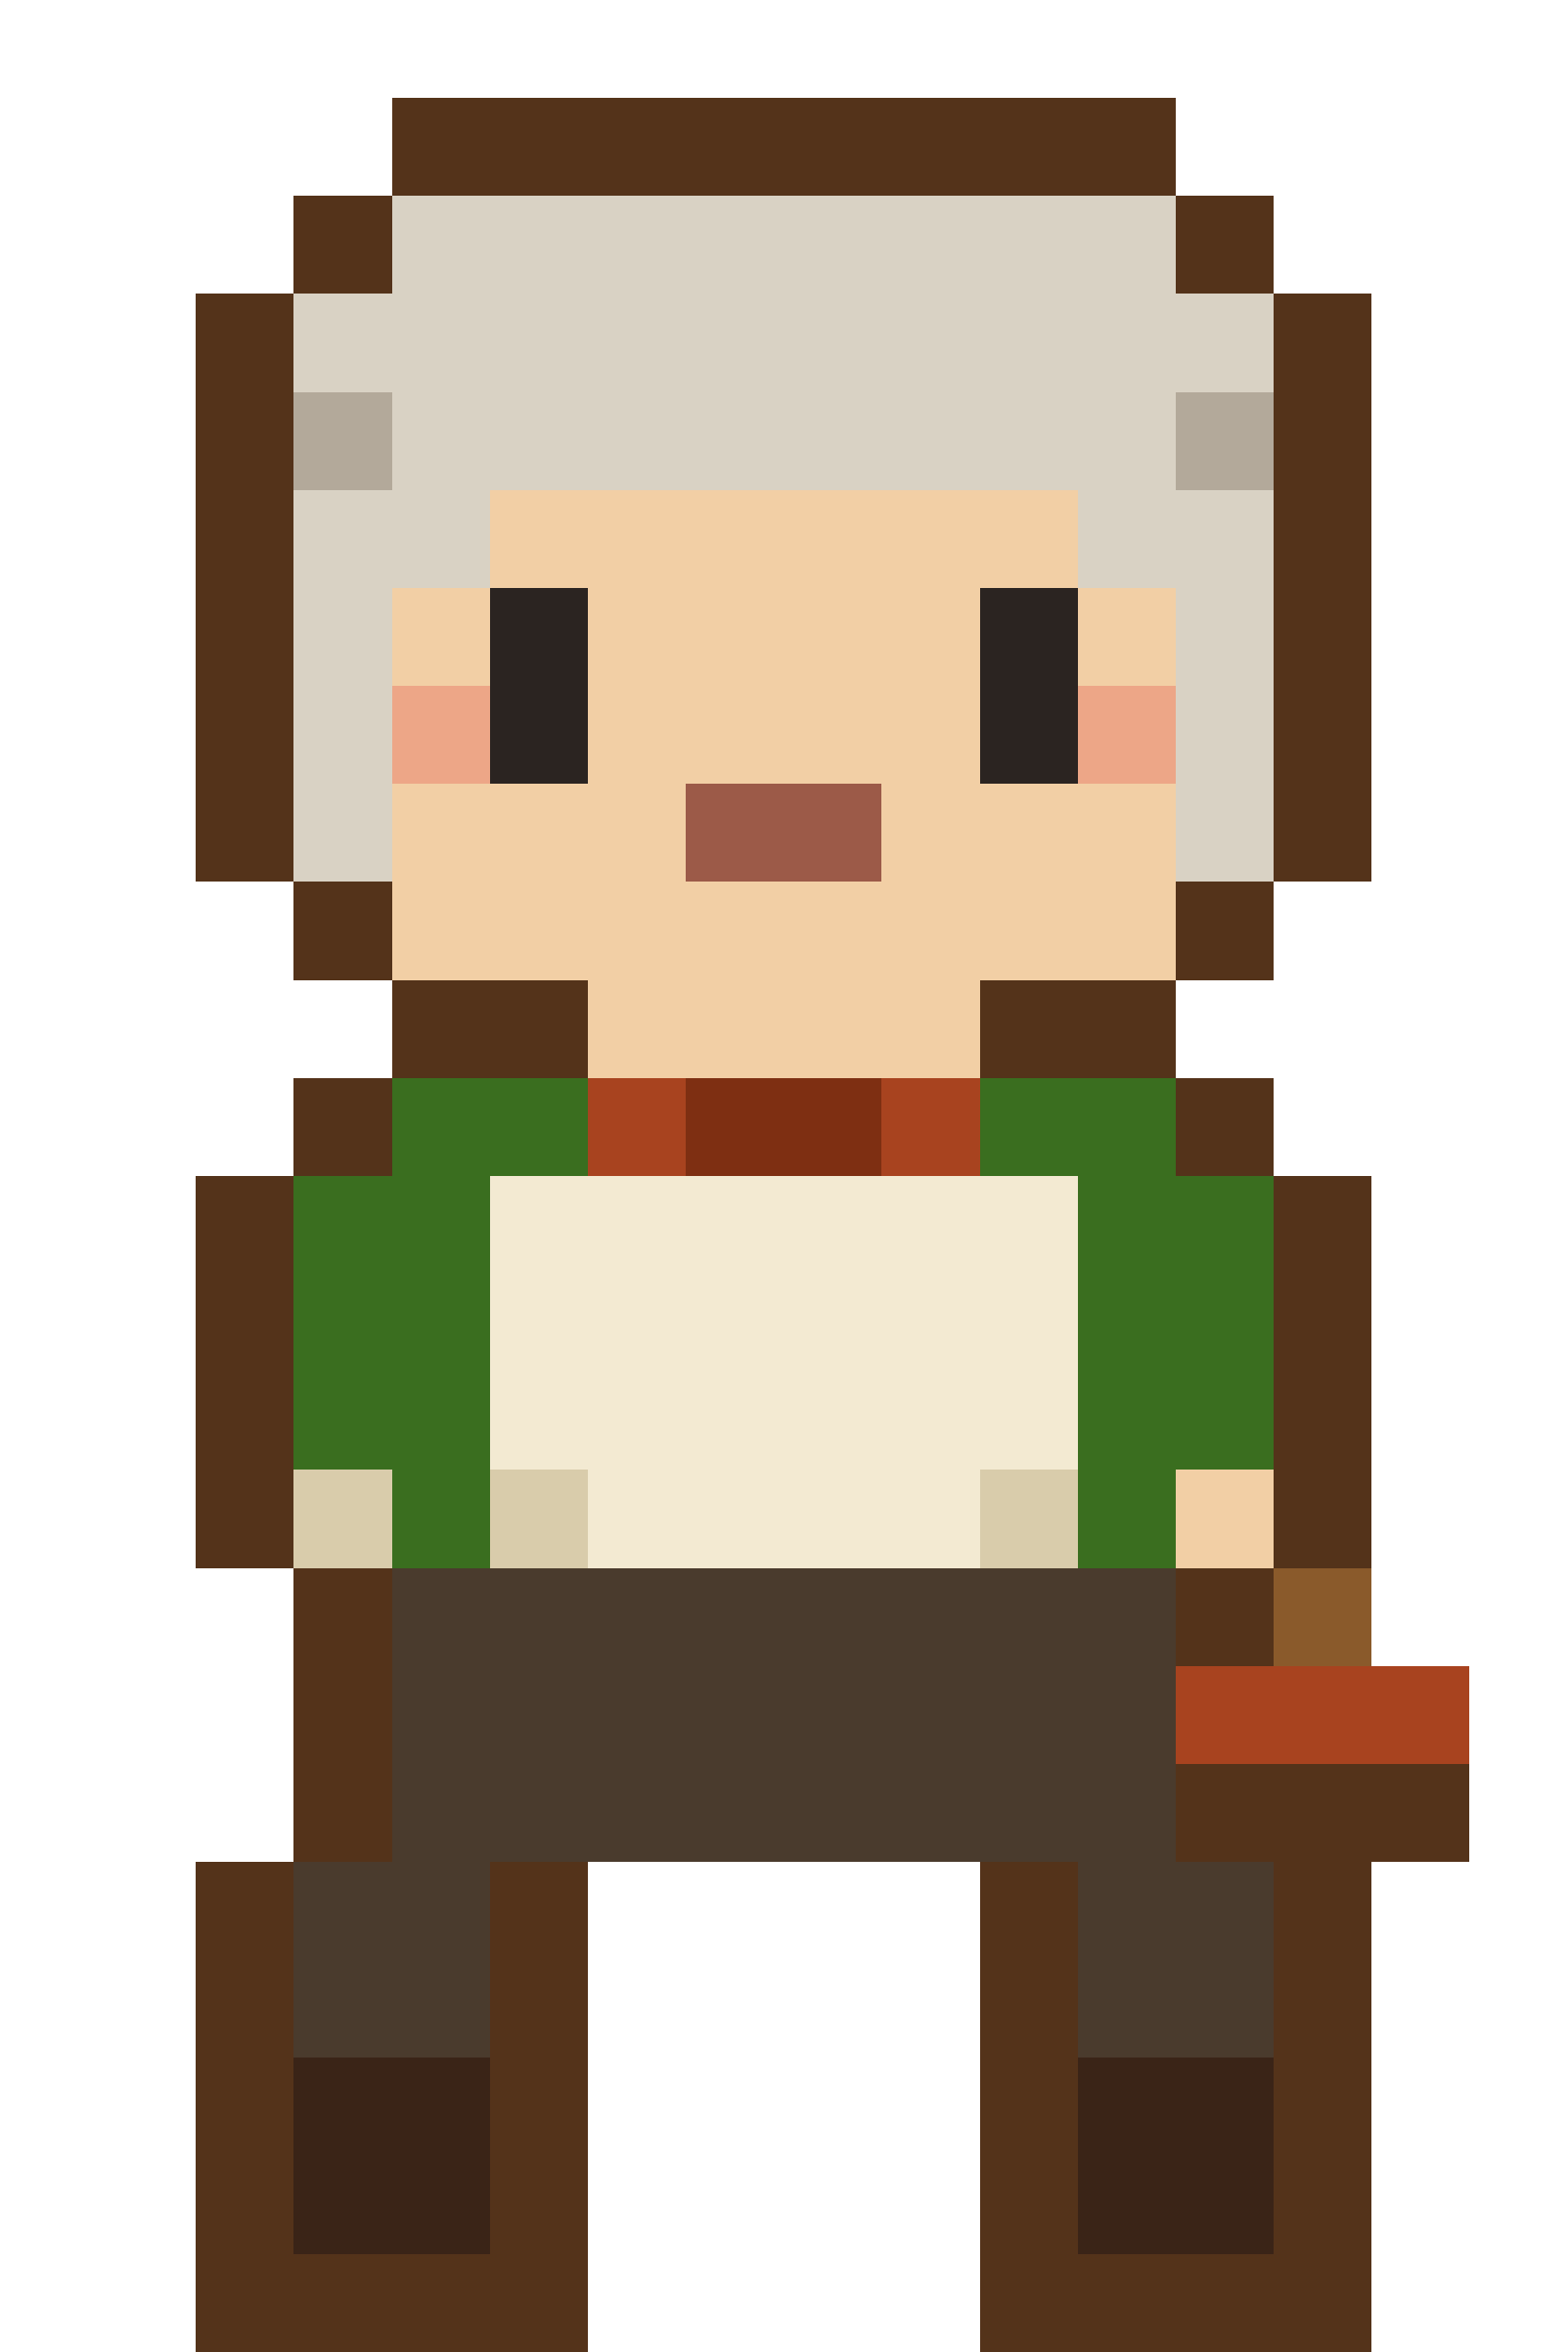
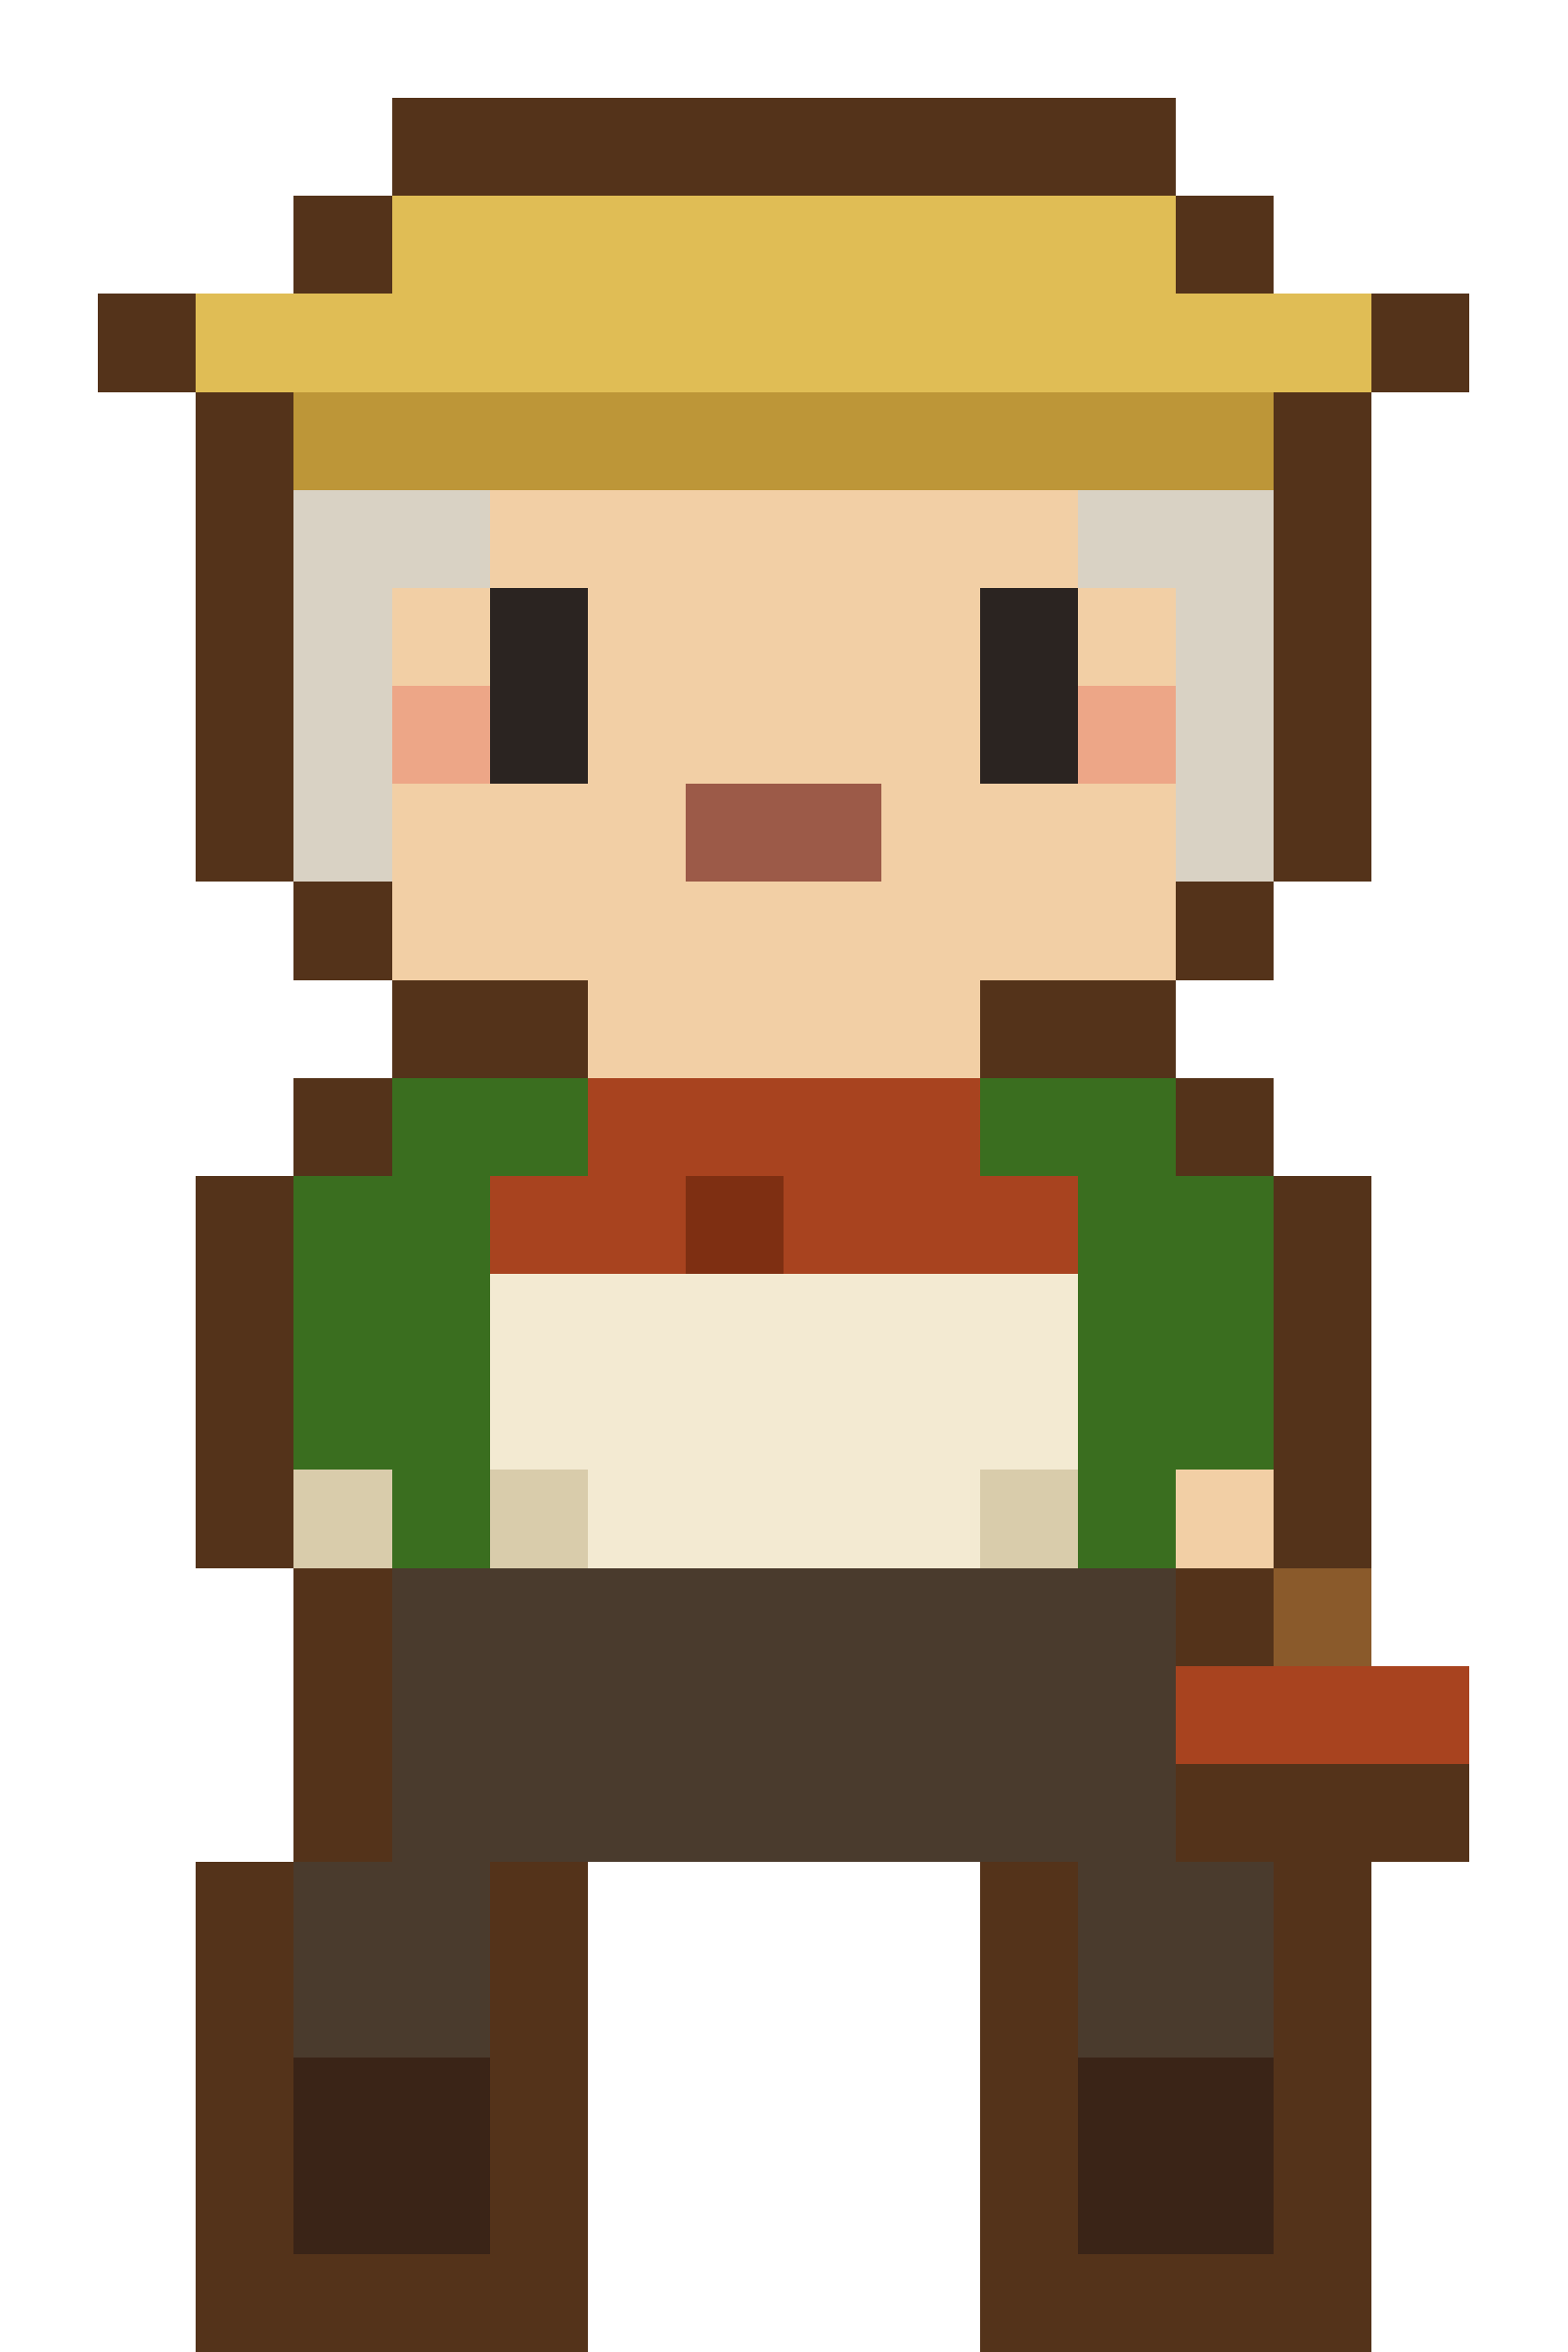
<svg xmlns="http://www.w3.org/2000/svg" viewBox="0 0 16 24" width="16" height="24" shape-rendering="crispEdges" aria-hidden="true" focusable="false">
  <rect x="4" y="1" width="1" height="1" fill="#54331a" />
  <rect x="5" y="1" width="1" height="1" fill="#54331a" />
  <rect x="6" y="1" width="1" height="1" fill="#54331a" />
  <rect x="7" y="1" width="1" height="1" fill="#54331a" />
  <rect x="8" y="1" width="1" height="1" fill="#54331a" />
  <rect x="9" y="1" width="1" height="1" fill="#54331a" />
  <rect x="10" y="1" width="1" height="1" fill="#54331a" />
  <rect x="11" y="1" width="1" height="1" fill="#54331a" />
  <rect x="3" y="2" width="1" height="1" fill="#54331a" />
-   <rect x="4" y="2" width="1" height="1" fill="#d9d2c4" />
-   <rect x="5" y="2" width="1" height="1" fill="#d9d2c4" />
-   <rect x="6" y="2" width="1" height="1" fill="#d9d2c4" />
-   <rect x="7" y="2" width="1" height="1" fill="#d9d2c4" />
-   <rect x="8" y="2" width="1" height="1" fill="#d9d2c4" />
-   <rect x="9" y="2" width="1" height="1" fill="#d9d2c4" />
-   <rect x="10" y="2" width="1" height="1" fill="#d9d2c4" />
-   <rect x="11" y="2" width="1" height="1" fill="#d9d2c4" />
+   <rect x="4" y="2" width="1" height="1" fill="#e0bd55" />
+   <rect x="5" y="2" width="1" height="1" fill="#e0bd55" />
+   <rect x="6" y="2" width="1" height="1" fill="#e0bd55" />
+   <rect x="7" y="2" width="1" height="1" fill="#e0bd55" />
+   <rect x="8" y="2" width="1" height="1" fill="#e0bd55" />
+   <rect x="9" y="2" width="1" height="1" fill="#e0bd55" />
+   <rect x="10" y="2" width="1" height="1" fill="#e0bd55" />
+   <rect x="11" y="2" width="1" height="1" fill="#e0bd55" />
  <rect x="12" y="2" width="1" height="1" fill="#54331a" />
-   <rect x="2" y="3" width="1" height="1" fill="#54331a" />
-   <rect x="3" y="3" width="1" height="1" fill="#d9d2c4" />
-   <rect x="4" y="3" width="1" height="1" fill="#d9d2c4" />
-   <rect x="5" y="3" width="1" height="1" fill="#d9d2c4" />
-   <rect x="6" y="3" width="1" height="1" fill="#d9d2c4" />
-   <rect x="7" y="3" width="1" height="1" fill="#d9d2c4" />
-   <rect x="8" y="3" width="1" height="1" fill="#d9d2c4" />
-   <rect x="9" y="3" width="1" height="1" fill="#d9d2c4" />
-   <rect x="10" y="3" width="1" height="1" fill="#d9d2c4" />
-   <rect x="11" y="3" width="1" height="1" fill="#d9d2c4" />
-   <rect x="12" y="3" width="1" height="1" fill="#d9d2c4" />
-   <rect x="13" y="3" width="1" height="1" fill="#54331a" />
+   <rect x="1" y="3" width="1" height="1" fill="#54331a" />
+   <rect x="2" y="3" width="1" height="1" fill="#e0bd55" />
+   <rect x="3" y="3" width="1" height="1" fill="#e0bd55" />
+   <rect x="4" y="3" width="1" height="1" fill="#e0bd55" />
+   <rect x="5" y="3" width="1" height="1" fill="#e0bd55" />
+   <rect x="6" y="3" width="1" height="1" fill="#e0bd55" />
+   <rect x="7" y="3" width="1" height="1" fill="#e0bd55" />
+   <rect x="8" y="3" width="1" height="1" fill="#e0bd55" />
+   <rect x="9" y="3" width="1" height="1" fill="#e0bd55" />
+   <rect x="10" y="3" width="1" height="1" fill="#e0bd55" />
+   <rect x="11" y="3" width="1" height="1" fill="#e0bd55" />
+   <rect x="12" y="3" width="1" height="1" fill="#e0bd55" />
+   <rect x="13" y="3" width="1" height="1" fill="#e0bd55" />
+   <rect x="14" y="3" width="1" height="1" fill="#54331a" />
  <rect x="2" y="4" width="1" height="1" fill="#54331a" />
-   <rect x="3" y="4" width="1" height="1" fill="#b3a99a" />
-   <rect x="4" y="4" width="1" height="1" fill="#d9d2c4" />
-   <rect x="5" y="4" width="1" height="1" fill="#d9d2c4" />
-   <rect x="6" y="4" width="1" height="1" fill="#d9d2c4" />
-   <rect x="7" y="4" width="1" height="1" fill="#d9d2c4" />
-   <rect x="8" y="4" width="1" height="1" fill="#d9d2c4" />
-   <rect x="9" y="4" width="1" height="1" fill="#d9d2c4" />
-   <rect x="10" y="4" width="1" height="1" fill="#d9d2c4" />
-   <rect x="11" y="4" width="1" height="1" fill="#d9d2c4" />
-   <rect x="12" y="4" width="1" height="1" fill="#b3a99a" />
+   <rect x="3" y="4" width="1" height="1" fill="#bd9638" />
+   <rect x="4" y="4" width="1" height="1" fill="#bd9638" />
+   <rect x="5" y="4" width="1" height="1" fill="#bd9638" />
+   <rect x="6" y="4" width="1" height="1" fill="#bd9638" />
+   <rect x="7" y="4" width="1" height="1" fill="#bd9638" />
+   <rect x="8" y="4" width="1" height="1" fill="#bd9638" />
+   <rect x="9" y="4" width="1" height="1" fill="#bd9638" />
+   <rect x="10" y="4" width="1" height="1" fill="#bd9638" />
+   <rect x="11" y="4" width="1" height="1" fill="#bd9638" />
+   <rect x="12" y="4" width="1" height="1" fill="#bd9638" />
  <rect x="13" y="4" width="1" height="1" fill="#54331a" />
  <rect x="2" y="5" width="1" height="1" fill="#54331a" />
  <rect x="3" y="5" width="1" height="1" fill="#d9d2c4" />
  <rect x="4" y="5" width="1" height="1" fill="#d9d2c4" />
  <rect x="5" y="5" width="1" height="1" fill="#f2cfa5" />
  <rect x="6" y="5" width="1" height="1" fill="#f2cfa5" />
  <rect x="7" y="5" width="1" height="1" fill="#f2cfa5" />
  <rect x="8" y="5" width="1" height="1" fill="#f2cfa5" />
  <rect x="9" y="5" width="1" height="1" fill="#f2cfa5" />
  <rect x="10" y="5" width="1" height="1" fill="#f2cfa5" />
  <rect x="11" y="5" width="1" height="1" fill="#d9d2c4" />
  <rect x="12" y="5" width="1" height="1" fill="#d9d2c4" />
  <rect x="13" y="5" width="1" height="1" fill="#54331a" />
  <rect x="2" y="6" width="1" height="1" fill="#54331a" />
  <rect x="3" y="6" width="1" height="1" fill="#d9d2c4" />
  <rect x="4" y="6" width="1" height="1" fill="#f2cfa5" />
  <rect x="5" y="6" width="1" height="1" fill="#2b2421" />
  <rect x="6" y="6" width="1" height="1" fill="#f2cfa5" />
  <rect x="7" y="6" width="1" height="1" fill="#f2cfa5" />
  <rect x="8" y="6" width="1" height="1" fill="#f2cfa5" />
  <rect x="9" y="6" width="1" height="1" fill="#f2cfa5" />
  <rect x="10" y="6" width="1" height="1" fill="#2b2421" />
  <rect x="11" y="6" width="1" height="1" fill="#f2cfa5" />
  <rect x="12" y="6" width="1" height="1" fill="#d9d2c4" />
  <rect x="13" y="6" width="1" height="1" fill="#54331a" />
  <rect x="2" y="7" width="1" height="1" fill="#54331a" />
  <rect x="3" y="7" width="1" height="1" fill="#d9d2c4" />
  <rect x="4" y="7" width="1" height="1" fill="#eda687" />
  <rect x="5" y="7" width="1" height="1" fill="#2b2421" />
  <rect x="6" y="7" width="1" height="1" fill="#f2cfa5" />
  <rect x="7" y="7" width="1" height="1" fill="#f2cfa5" />
  <rect x="8" y="7" width="1" height="1" fill="#f2cfa5" />
  <rect x="9" y="7" width="1" height="1" fill="#f2cfa5" />
  <rect x="10" y="7" width="1" height="1" fill="#2b2421" />
  <rect x="11" y="7" width="1" height="1" fill="#eda687" />
  <rect x="12" y="7" width="1" height="1" fill="#d9d2c4" />
  <rect x="13" y="7" width="1" height="1" fill="#54331a" />
  <rect x="2" y="8" width="1" height="1" fill="#54331a" />
  <rect x="3" y="8" width="1" height="1" fill="#d9d2c4" />
  <rect x="4" y="8" width="1" height="1" fill="#f2cfa5" />
  <rect x="5" y="8" width="1" height="1" fill="#f2cfa5" />
  <rect x="6" y="8" width="1" height="1" fill="#f2cfa5" />
  <rect x="7" y="8" width="1" height="1" fill="#9c5a48" />
  <rect x="8" y="8" width="1" height="1" fill="#9c5a48" />
  <rect x="9" y="8" width="1" height="1" fill="#f2cfa5" />
  <rect x="10" y="8" width="1" height="1" fill="#f2cfa5" />
  <rect x="11" y="8" width="1" height="1" fill="#f2cfa5" />
  <rect x="12" y="8" width="1" height="1" fill="#d9d2c4" />
  <rect x="13" y="8" width="1" height="1" fill="#54331a" />
  <rect x="3" y="9" width="1" height="1" fill="#54331a" />
  <rect x="4" y="9" width="1" height="1" fill="#f2cfa5" />
  <rect x="5" y="9" width="1" height="1" fill="#f2cfa5" />
  <rect x="6" y="9" width="1" height="1" fill="#f2cfa5" />
  <rect x="7" y="9" width="1" height="1" fill="#f2cfa5" />
  <rect x="8" y="9" width="1" height="1" fill="#f2cfa5" />
  <rect x="9" y="9" width="1" height="1" fill="#f2cfa5" />
  <rect x="10" y="9" width="1" height="1" fill="#f2cfa5" />
  <rect x="11" y="9" width="1" height="1" fill="#f2cfa5" />
  <rect x="12" y="9" width="1" height="1" fill="#54331a" />
  <rect x="4" y="10" width="1" height="1" fill="#54331a" />
  <rect x="5" y="10" width="1" height="1" fill="#54331a" />
  <rect x="6" y="10" width="1" height="1" fill="#f2cfa5" />
  <rect x="7" y="10" width="1" height="1" fill="#f2cfa5" />
  <rect x="8" y="10" width="1" height="1" fill="#f2cfa5" />
  <rect x="9" y="10" width="1" height="1" fill="#f2cfa5" />
  <rect x="10" y="10" width="1" height="1" fill="#54331a" />
  <rect x="11" y="10" width="1" height="1" fill="#54331a" />
  <rect x="3" y="11" width="1" height="1" fill="#54331a" />
  <rect x="4" y="11" width="1" height="1" fill="#3a6e1f" />
  <rect x="5" y="11" width="1" height="1" fill="#3a6e1f" />
  <rect x="6" y="11" width="1" height="1" fill="#a8431f" />
-   <rect x="7" y="11" width="1" height="1" fill="#7e2f12" />
-   <rect x="8" y="11" width="1" height="1" fill="#7e2f12" />
+   <rect x="7" y="11" width="1" height="1" fill="#a8431f" />
+   <rect x="8" y="11" width="1" height="1" fill="#a8431f" />
  <rect x="9" y="11" width="1" height="1" fill="#a8431f" />
  <rect x="10" y="11" width="1" height="1" fill="#3a6e1f" />
  <rect x="11" y="11" width="1" height="1" fill="#3a6e1f" />
  <rect x="12" y="11" width="1" height="1" fill="#54331a" />
  <rect x="2" y="12" width="1" height="1" fill="#54331a" />
  <rect x="3" y="12" width="1" height="1" fill="#3a6e1f" />
  <rect x="4" y="12" width="1" height="1" fill="#3a6e1f" />
-   <rect x="5" y="12" width="1" height="1" fill="#f3ead2" />
-   <rect x="6" y="12" width="1" height="1" fill="#f3ead2" />
-   <rect x="7" y="12" width="1" height="1" fill="#f3ead2" />
-   <rect x="8" y="12" width="1" height="1" fill="#f3ead2" />
-   <rect x="9" y="12" width="1" height="1" fill="#f3ead2" />
-   <rect x="10" y="12" width="1" height="1" fill="#f3ead2" />
+   <rect x="5" y="12" width="1" height="1" fill="#a8431f" />
+   <rect x="6" y="12" width="1" height="1" fill="#a8431f" />
+   <rect x="7" y="12" width="1" height="1" fill="#7e2f12" />
+   <rect x="8" y="12" width="1" height="1" fill="#a8431f" />
+   <rect x="9" y="12" width="1" height="1" fill="#a8431f" />
+   <rect x="10" y="12" width="1" height="1" fill="#a8431f" />
  <rect x="11" y="12" width="1" height="1" fill="#3a6e1f" />
  <rect x="12" y="12" width="1" height="1" fill="#3a6e1f" />
  <rect x="13" y="12" width="1" height="1" fill="#54331a" />
  <rect x="2" y="13" width="1" height="1" fill="#54331a" />
  <rect x="3" y="13" width="1" height="1" fill="#3a6e1f" />
  <rect x="4" y="13" width="1" height="1" fill="#3a6e1f" />
  <rect x="5" y="13" width="1" height="1" fill="#f3ead2" />
  <rect x="6" y="13" width="1" height="1" fill="#f3ead2" />
  <rect x="7" y="13" width="1" height="1" fill="#f3ead2" />
  <rect x="8" y="13" width="1" height="1" fill="#f3ead2" />
  <rect x="9" y="13" width="1" height="1" fill="#f3ead2" />
  <rect x="10" y="13" width="1" height="1" fill="#f3ead2" />
  <rect x="11" y="13" width="1" height="1" fill="#3a6e1f" />
  <rect x="12" y="13" width="1" height="1" fill="#3a6e1f" />
  <rect x="13" y="13" width="1" height="1" fill="#54331a" />
  <rect x="2" y="14" width="1" height="1" fill="#54331a" />
  <rect x="3" y="14" width="1" height="1" fill="#3a6e1f" />
  <rect x="4" y="14" width="1" height="1" fill="#3a6e1f" />
  <rect x="5" y="14" width="1" height="1" fill="#f3ead2" />
  <rect x="6" y="14" width="1" height="1" fill="#f3ead2" />
  <rect x="7" y="14" width="1" height="1" fill="#f3ead2" />
  <rect x="8" y="14" width="1" height="1" fill="#f3ead2" />
  <rect x="9" y="14" width="1" height="1" fill="#f3ead2" />
  <rect x="10" y="14" width="1" height="1" fill="#f3ead2" />
  <rect x="11" y="14" width="1" height="1" fill="#3a6e1f" />
  <rect x="12" y="14" width="1" height="1" fill="#3a6e1f" />
  <rect x="13" y="14" width="1" height="1" fill="#54331a" />
  <rect x="2" y="15" width="1" height="1" fill="#54331a" />
  <rect x="3" y="15" width="1" height="1" fill="#d9ccab" />
  <rect x="4" y="15" width="1" height="1" fill="#3a6e1f" />
  <rect x="5" y="15" width="1" height="1" fill="#d9ccab" />
  <rect x="6" y="15" width="1" height="1" fill="#f3ead2" />
  <rect x="7" y="15" width="1" height="1" fill="#f3ead2" />
  <rect x="8" y="15" width="1" height="1" fill="#f3ead2" />
  <rect x="9" y="15" width="1" height="1" fill="#f3ead2" />
  <rect x="10" y="15" width="1" height="1" fill="#d9ccab" />
  <rect x="11" y="15" width="1" height="1" fill="#3a6e1f" />
  <rect x="12" y="15" width="1" height="1" fill="#f2cfa5" />
  <rect x="13" y="15" width="1" height="1" fill="#54331a" />
  <rect x="3" y="16" width="1" height="1" fill="#54331a" />
  <rect x="4" y="16" width="1" height="1" fill="#4a3b2d" />
  <rect x="5" y="16" width="1" height="1" fill="#4a3b2d" />
  <rect x="6" y="16" width="1" height="1" fill="#4a3b2d" />
  <rect x="7" y="16" width="1" height="1" fill="#4a3b2d" />
  <rect x="8" y="16" width="1" height="1" fill="#4a3b2d" />
  <rect x="9" y="16" width="1" height="1" fill="#4a3b2d" />
  <rect x="10" y="16" width="1" height="1" fill="#4a3b2d" />
  <rect x="11" y="16" width="1" height="1" fill="#4a3b2d" />
  <rect x="12" y="16" width="1" height="1" fill="#54331a" />
  <rect x="13" y="16" width="1" height="1" fill="#8a5a2b" />
  <rect x="3" y="17" width="1" height="1" fill="#54331a" />
  <rect x="4" y="17" width="1" height="1" fill="#4a3b2d" />
  <rect x="5" y="17" width="1" height="1" fill="#4a3b2d" />
  <rect x="6" y="17" width="1" height="1" fill="#4a3b2d" />
  <rect x="7" y="17" width="1" height="1" fill="#4a3b2d" />
  <rect x="8" y="17" width="1" height="1" fill="#4a3b2d" />
  <rect x="9" y="17" width="1" height="1" fill="#4a3b2d" />
  <rect x="10" y="17" width="1" height="1" fill="#4a3b2d" />
  <rect x="11" y="17" width="1" height="1" fill="#4a3b2d" />
  <rect x="12" y="17" width="1" height="1" fill="#a8431f" />
  <rect x="13" y="17" width="1" height="1" fill="#a8431f" />
  <rect x="14" y="17" width="1" height="1" fill="#a8431f" />
  <rect x="3" y="18" width="1" height="1" fill="#54331a" />
  <rect x="4" y="18" width="1" height="1" fill="#4a3b2d" />
  <rect x="5" y="18" width="1" height="1" fill="#4a3b2d" />
  <rect x="6" y="18" width="1" height="1" fill="#4a3b2d" />
  <rect x="7" y="18" width="1" height="1" fill="#4a3b2d" />
  <rect x="8" y="18" width="1" height="1" fill="#4a3b2d" />
  <rect x="9" y="18" width="1" height="1" fill="#4a3b2d" />
  <rect x="10" y="18" width="1" height="1" fill="#4a3b2d" />
  <rect x="11" y="18" width="1" height="1" fill="#4a3b2d" />
  <rect x="12" y="18" width="1" height="1" fill="#54331a" />
  <rect x="13" y="18" width="1" height="1" fill="#54331a" />
  <rect x="14" y="18" width="1" height="1" fill="#54331a" />
  <rect x="2" y="19" width="1" height="1" fill="#54331a" />
  <rect x="3" y="19" width="1" height="1" fill="#4a3b2d" />
  <rect x="4" y="19" width="1" height="1" fill="#4a3b2d" />
  <rect x="5" y="19" width="1" height="1" fill="#54331a" />
  <rect x="10" y="19" width="1" height="1" fill="#54331a" />
  <rect x="11" y="19" width="1" height="1" fill="#4a3b2d" />
  <rect x="12" y="19" width="1" height="1" fill="#4a3b2d" />
  <rect x="13" y="19" width="1" height="1" fill="#54331a" />
  <rect x="2" y="20" width="1" height="1" fill="#54331a" />
  <rect x="3" y="20" width="1" height="1" fill="#4a3b2d" />
  <rect x="4" y="20" width="1" height="1" fill="#4a3b2d" />
  <rect x="5" y="20" width="1" height="1" fill="#54331a" />
  <rect x="10" y="20" width="1" height="1" fill="#54331a" />
  <rect x="11" y="20" width="1" height="1" fill="#4a3b2d" />
  <rect x="12" y="20" width="1" height="1" fill="#4a3b2d" />
  <rect x="13" y="20" width="1" height="1" fill="#54331a" />
  <rect x="2" y="21" width="1" height="1" fill="#54331a" />
  <rect x="3" y="21" width="1" height="1" fill="#3a2417" />
  <rect x="4" y="21" width="1" height="1" fill="#3a2417" />
  <rect x="5" y="21" width="1" height="1" fill="#54331a" />
  <rect x="10" y="21" width="1" height="1" fill="#54331a" />
  <rect x="11" y="21" width="1" height="1" fill="#3a2417" />
  <rect x="12" y="21" width="1" height="1" fill="#3a2417" />
  <rect x="13" y="21" width="1" height="1" fill="#54331a" />
  <rect x="2" y="22" width="1" height="1" fill="#54331a" />
  <rect x="3" y="22" width="1" height="1" fill="#3a2417" />
  <rect x="4" y="22" width="1" height="1" fill="#3a2417" />
  <rect x="5" y="22" width="1" height="1" fill="#54331a" />
  <rect x="10" y="22" width="1" height="1" fill="#54331a" />
  <rect x="11" y="22" width="1" height="1" fill="#3a2417" />
  <rect x="12" y="22" width="1" height="1" fill="#3a2417" />
  <rect x="13" y="22" width="1" height="1" fill="#54331a" />
  <rect x="2" y="23" width="1" height="1" fill="#54331a" />
  <rect x="3" y="23" width="1" height="1" fill="#54331a" />
  <rect x="4" y="23" width="1" height="1" fill="#54331a" />
  <rect x="5" y="23" width="1" height="1" fill="#54331a" />
  <rect x="10" y="23" width="1" height="1" fill="#54331a" />
  <rect x="11" y="23" width="1" height="1" fill="#54331a" />
  <rect x="12" y="23" width="1" height="1" fill="#54331a" />
  <rect x="13" y="23" width="1" height="1" fill="#54331a" />
</svg>
